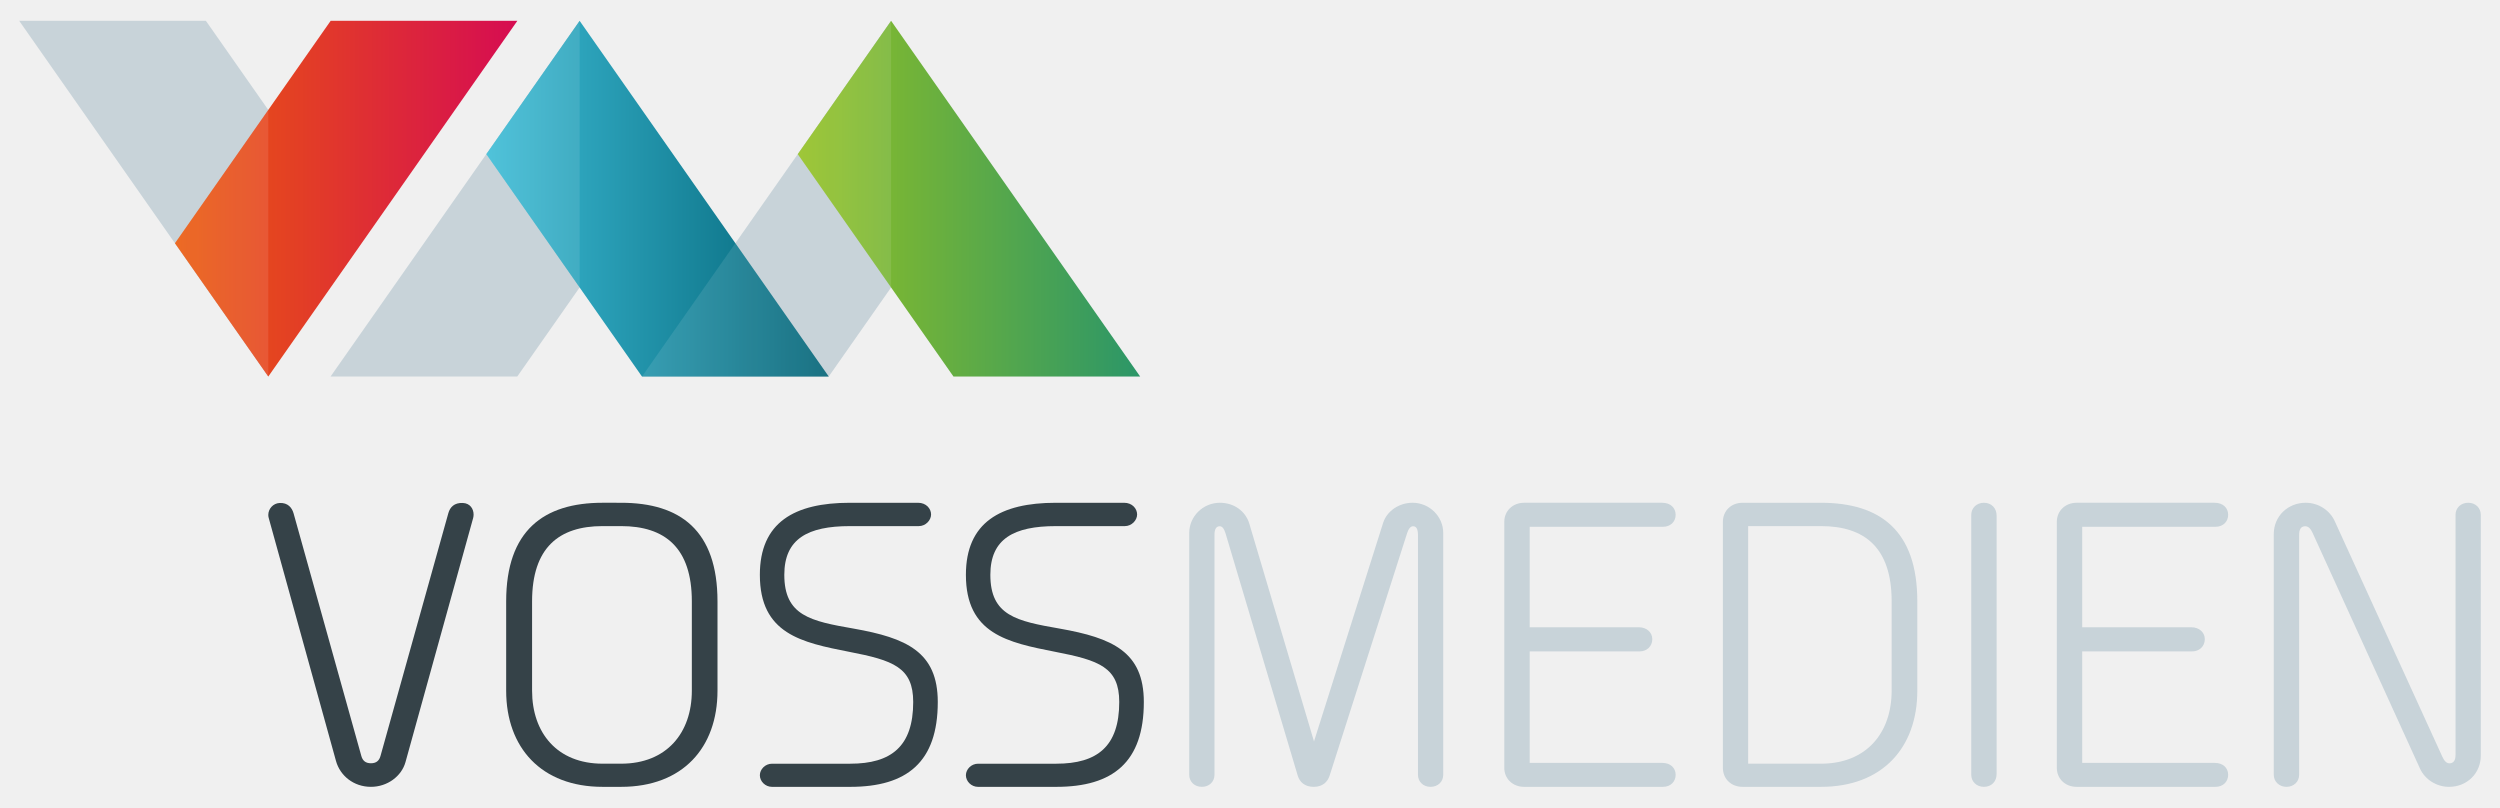
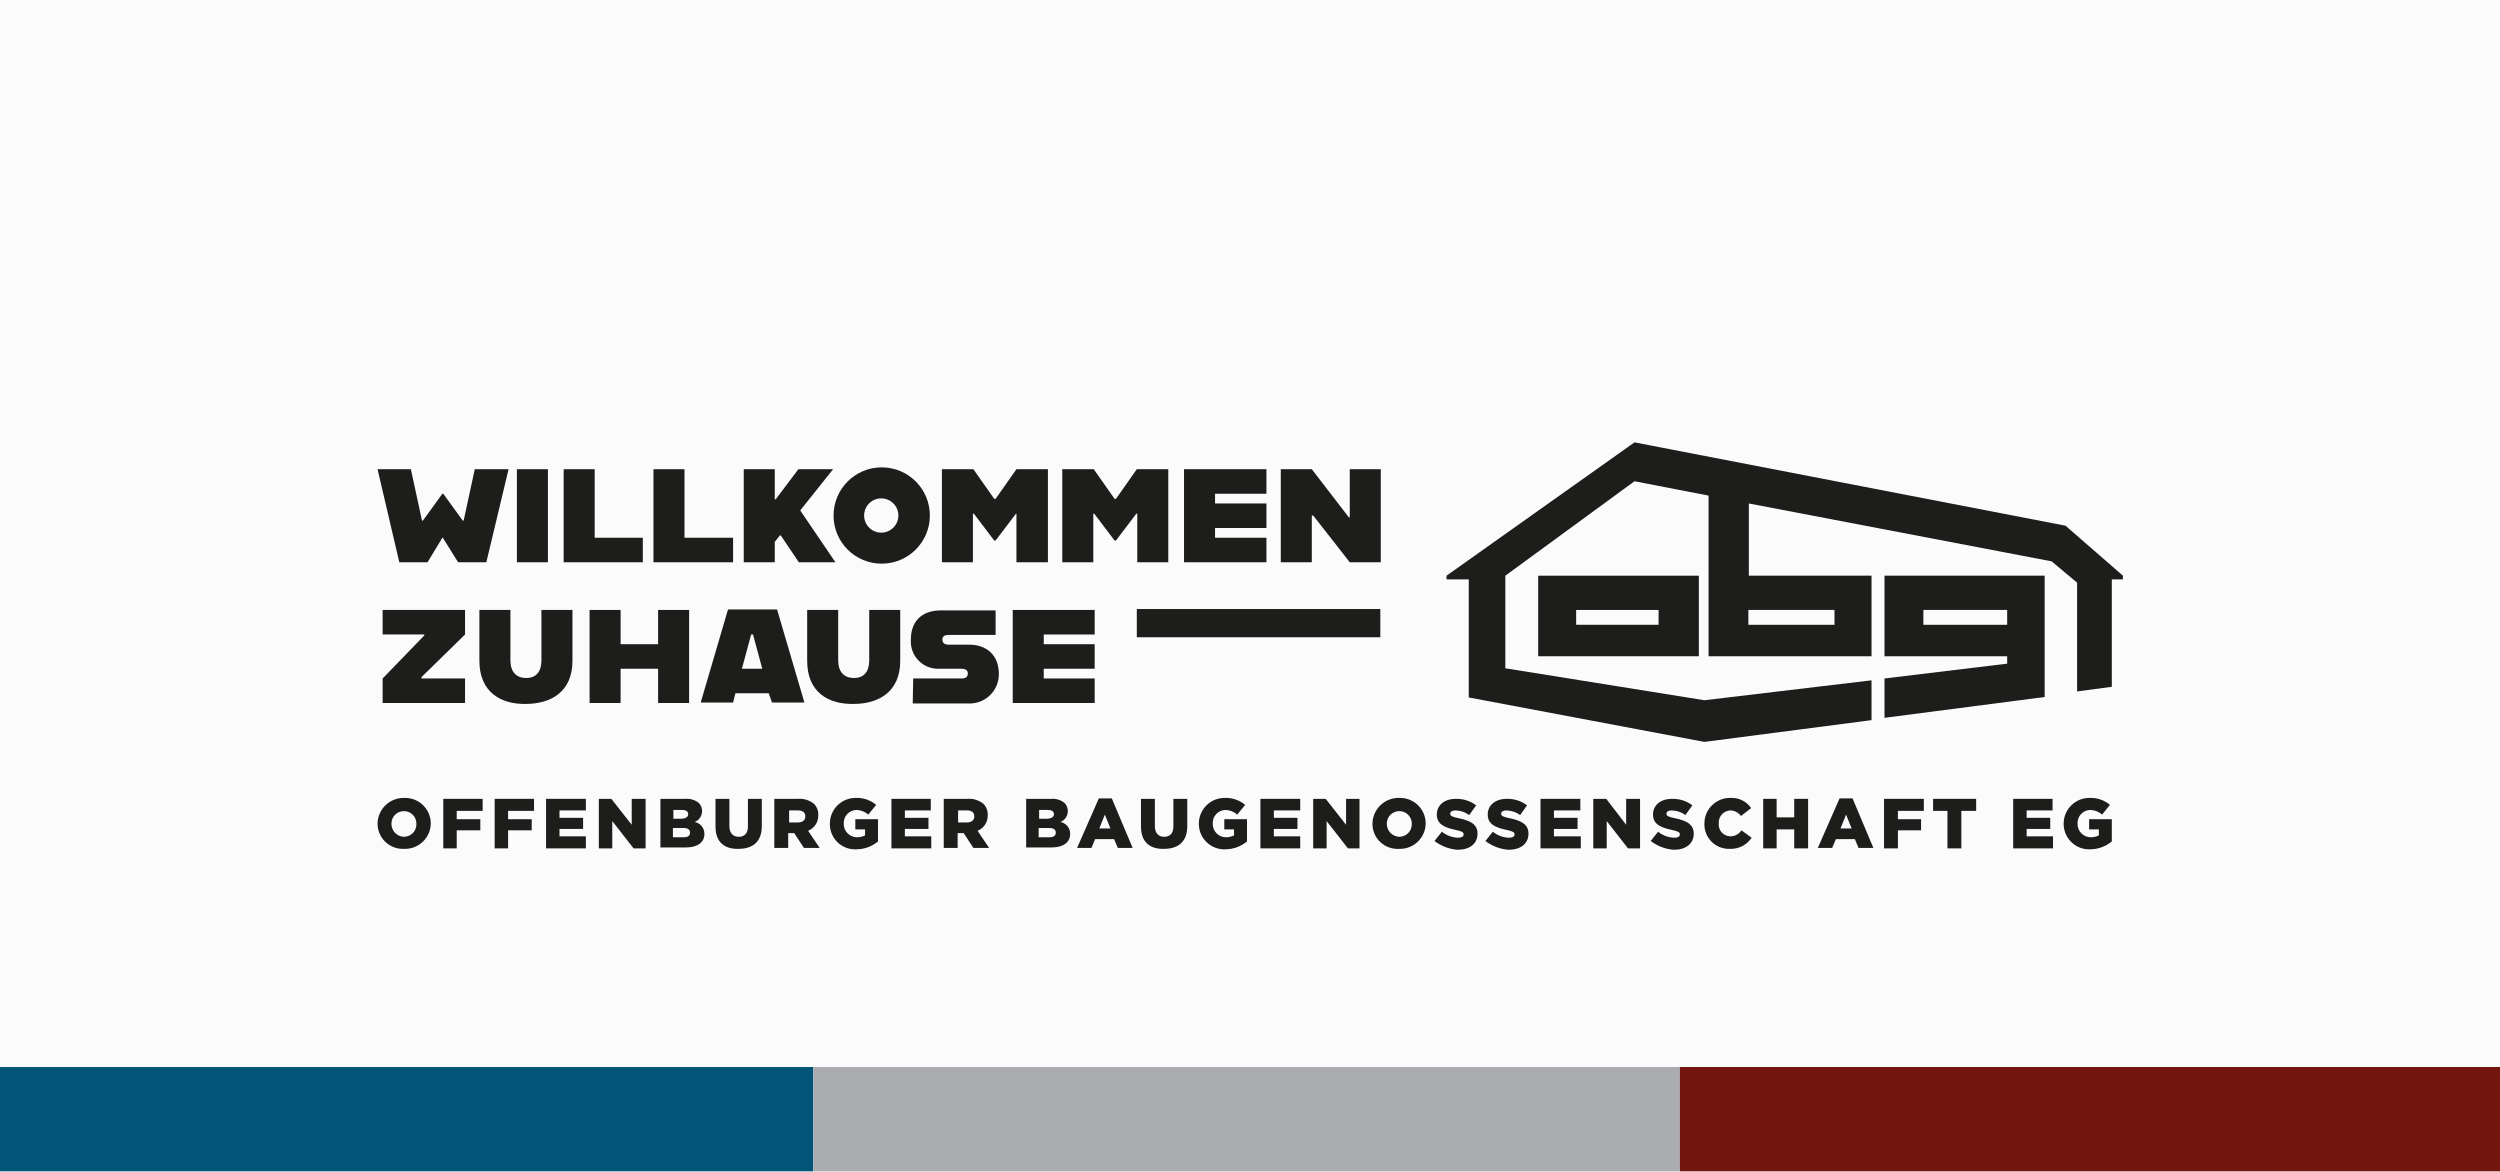
- <svg xmlns="http://www.w3.org/2000/svg" version="1.1" id="Ebene_1" x="0px" y="0px" width="780px" height="252px" viewBox="0 0 780 252" enable-background="new 0 0 780 252" xml:space="preserve">
-   <g>
-     <polygon fill="#C8D3D9" points="248.903,48.091 229.433,75.881 200.303,117.48 258.563,117.48 278.023,89.69 278.023,6.5  " />
-     <polygon fill="#C8D3D9" points="180.853,6.5 180.853,6.511 180.843,6.5  " />
-     <g>
-       <path fill="#354248" d="M139.883,160.11c0.527-1.884,1.864-3.298,4.515-3.186c2.304,0.095,3.363,1.874,3.363,3.622    c0,0.355-0.044,0.713-0.131,1.052l-21.119,76.182c-1.221,4.4-5.645,7.713-10.773,7.713c-5.403,0-9.638-3.476-10.903-8.05    l-20.997-75.843c-0.089-0.314-0.131-0.632-0.131-0.946c0-1.884,1.482-3.635,3.562-3.728c2.555-0.11,3.839,1.483,4.335,3.267    l21.138,75.69c0.426,1.521,1.39,2.254,2.996,2.254c1.581,0,2.545-0.732,2.971-2.254L139.883,160.11z" />
-       <path fill="#354248" d="M193.78,156.864c18.53,0,30.079,8.7,30.079,30.763v27.875c0,17.753-10.844,29.993-30.081,29.993h-5.774    c-19.106,0-30.079-12.23-30.079-29.995v-27.873c0-22.074,11.676-30.766,30.079-30.766L193.78,156.864z M166.01,215.5    c0,13.113,7.787,22.769,21.997,22.769h5.773c14.258,0,22.073-9.66,22.073-22.769v-27.873c0-16.743-8.398-23.482-22.073-23.482    h-5.775c-13.629,0-21.997,6.736-21.997,23.482L166.01,215.5z" />
-       <path fill="#354248" d="M240.871,245.5c-2.117,0-3.796-1.734-3.796-3.622c0-1.852,1.679-3.603,3.796-3.603h24.402    c12.808,0,19.646-5.411,19.646-19.252c0-10.796-6.224-13.006-20.021-15.665c-14.763-2.899-27.823-5.565-27.823-24.017    c0-16.356,10.785-22.476,28.073-22.476h21.301c2.523,0,4.047,1.84,4.047,3.642c0,1.85-1.719,3.641-3.834,3.641h-21.514    c-13.079,0-20.445,3.94-20.445,15.193c0,12.766,8.204,14.446,21.667,16.787c16.423,2.908,26.217,7.231,26.217,22.894    c0,18.786-9.654,26.476-27.313,26.476L240.871,245.5z" />
-       <path fill="#354248" d="M305.156,245.5c-2.116,0-3.796-1.734-3.796-3.622c0-1.852,1.68-3.603,3.796-3.603h24.401    c12.81,0,19.646-5.411,19.646-19.252c0-10.796-6.222-13.006-20.021-15.665c-14.759-2.899-27.821-5.565-27.821-24.017    c0-16.356,10.786-22.476,28.074-22.476h21.302c2.521,0,4.044,1.84,4.044,3.642c0,1.85-1.717,3.641-3.835,3.641h-21.511    c-13.081,0-20.446,3.94-20.446,15.193c0,12.766,8.204,14.446,21.668,16.787c16.42,2.908,26.217,7.231,26.217,22.894    c0,18.786-9.656,26.476-27.315,26.476L305.156,245.5z" />
-       <path fill="#C8D3D9" d="M431.554,163.075c1.195-3.638,4.942-6.214,9.164-6.214c5.286,0,9.567,4.281,9.567,9.416v75.469    c0,2.1-1.591,3.749-3.958,3.749c-2.332,0-3.922-1.649-3.922-3.749v-74.884c0-1.729-0.48-2.557-1.35-2.661    c-0.916-0.109-1.576,0.704-2.053,2.192l-24.157,75.597c-0.641,2.008-2.235,3.505-4.939,3.505c-2.822,0-4.414-1.479-5.021-3.516    l-22.511-75.553c-0.446-1.508-1.112-2.394-2.06-2.226c-0.893,0.159-1.396,0.932-1.396,2.661v74.884c0,2.1-1.592,3.749-3.922,3.749    c-2.369,0-3.959-1.649-3.959-3.749v-75.469c0-5.135,4.282-9.416,9.567-9.416c4.398,0,7.977,2.587,9.166,6.468l20.197,67.993    L431.554,163.075z" />
-       <path fill="#C8D3D9" d="M469.341,162.807c0-3.423,2.656-5.945,6.177-5.945h43.076c2.694,0,4.207,1.688,4.207,3.766    c0,2.098-1.549,3.731-3.959,3.731h-41.581v31.346h34.044c2.513,0,4.212,1.634,4.212,3.731c0,2.226-1.73,3.803-3.96,3.803h-34.296    v34.782h41.333c2.669,0,4.208,1.63,4.208,3.726c0,2.079-1.527,3.749-3.96,3.749h-43.324c-3.521,0-6.177-2.504-6.177-5.927V162.807    z" />
-       <path fill="#C8D3D9" d="M537.538,162.811c0-3.4,2.547-5.946,6.14-5.946h24.443c18.531,0,30.08,8.7,30.08,30.763v27.875    c0,17.757-10.888,29.993-30.08,29.993h-24.443c-3.593,0-6.14-2.528-6.14-5.927V162.811z M590.194,187.627    c0-16.741-8.396-23.482-22.073-23.482h-22.699v74.128h22.699c14.255,0,22.073-9.661,22.073-22.769V187.627z" />
-       <path fill="#C8D3D9" d="M615.03,160.627c0-2.114,1.648-3.766,3.959-3.766c2.308,0,3.956,1.64,3.956,4.019v80.617    c0,2.378-1.648,3.998-3.956,3.998c-2.311,0-3.959-1.634-3.959-3.749V160.627z" />
-       <path fill="#C8D3D9" d="M641.728,162.807c0-3.423,2.654-5.945,6.176-5.945h43.074c2.693,0,4.211,1.688,4.211,3.766    c0,2.098-1.553,3.731-3.961,3.731h-41.582v31.346h34.045c2.512,0,4.211,1.634,4.211,3.731c0,2.226-1.729,3.803-3.957,3.803    h-34.297v34.782h41.33c2.672,0,4.211,1.63,4.211,3.726c0,2.079-1.529,3.749-3.959,3.749h-43.326c-3.521,0-6.176-2.504-6.176-5.927    V162.807z" />
-       <path fill="#C8D3D9" d="M766.128,160.627c0-2.097,1.59-3.766,3.961-3.766c2.328,0,3.918,1.669,3.918,3.766v75.135    c0,5.452-4.24,9.733-9.904,9.733c-3.961,0-7.529-2.334-9.057-5.681l-33.547-73.615c-0.625-1.375-1.418-2.128-2.533-1.998    c-1.055,0.125-1.633,0.932-1.633,2.661v74.884c0,2.115-1.646,3.749-3.957,3.749c-2.25,0-3.959-1.618-3.959-3.749v-75.133    c0-5.46,4.289-9.752,9.982-9.752c3.975,0,7.494,2.363,9.021,5.702l33.609,73.578c0.629,1.373,1.412,2.161,2.506,1.996    c1.023-0.154,1.596-0.931,1.596-2.658L766.128,160.627z" />
+ <svg xmlns="http://www.w3.org/2000/svg" width="540" height="253" viewBox="0 0 540 253">
+   <defs>
+     <clipPath id="a">
+       <rect width="453.5" height="141.7" />
+     </clipPath>
+     <clipPath id="ai">
+       <rect width="453.5" height="141.7" transform="translate(-68.4 -32.7)" />
+     </clipPath>
+     <clipPath id="ay">
+       <rect width="453.5" height="141.7" transform="translate(-202.3 -62.9)" />
+     </clipPath>
+   </defs>
+   <g transform="translate(-690 42)">
+     <rect width="540" height="253" transform="translate(690 -42)" fill="#fff" opacity="0.726" />
+     <g transform="translate(733.25 26.65)">
+       <g clip-path="url(#a)">
+         <path d="M38.3,109.3h0a5.638,5.638,0,0,1,5.8-5.6,5.531,5.531,0,0,1,5.7,5.5h0a5.557,5.557,0,0,1-5.8,5.5,5.451,5.451,0,0,1-5.7-5.4m8.4,0h0a2.7,2.7,0,1,0-5.4-.1h0a2.8,2.8,0,0,0,2.7,2.9,2.711,2.711,0,0,0,2.7-2.8" fill="#1d1d1b" />
+       </g>
+       <g clip-path="url(#a)">
+         <path d="M52.5,103.9H61v2.6H55.4v1.8h5.1v2.4H55.4v3.9H52.5Z" fill="#1d1d1b" />
+       </g>
+       <g clip-path="url(#a)">
+         <path d="M63.6,103.9h8.5v2.6H66.5v1.8h5.1v2.4H66.5v3.9H63.6Z" fill="#1d1d1b" />
+       </g>
+       <g clip-path="url(#a)">
+         <path d="M74.7,103.9h8.6v2.5H77.6V108h5.1v2.4H77.6V112h5.7v2.6H74.7Z" fill="#1d1d1b" />
+       </g>
+       <g clip-path="url(#a)">
+         <path d="M86.1,103.9h2.7l4.4,5.6v-5.6h3v10.7H93.6L89,108.7v5.9H86.1Z" fill="#1d1d1b" />
+       </g>
+       <g clip-path="url(#a)">
+         <path d="M99.3,103.9h5.5a4.03,4.03,0,0,1,2.9.9,2.413,2.413,0,0,1,.7,1.7h0a2.545,2.545,0,0,1-1.6,2.4,2.578,2.578,0,0,1,2.1,2.6h0c0,1.8-1.5,2.9-4,2.9H99.4V103.9Zm6.1,3.3c0-.6-.5-.9-1.3-.9h-1.9v1.9h1.9c.8-.1,1.3-.4,1.3-1Zm-1,3h-2.3v2h2.3c.9,0,1.4-.3,1.4-1h0c0-.6-.4-1-1.4-1" fill="#1d1d1b" />
+       </g>
+       <g clip-path="url(#a)">
+         <path d="M111.3,109.9v-6h3v5.9c0,1.5.8,2.3,2,2.3s2-.7,2-2.2v-6h3v5.9c0,3.4-2,4.9-5,4.9-3.1.1-5-1.5-5-4.8" fill="#1d1d1b" />
+       </g>
+       <g clip-path="url(#a)">
+         <path d="M124.1,103.9h5a4.883,4.883,0,0,1,3.5,1.1,3.327,3.327,0,0,1,.9,2.5h0a3.51,3.51,0,0,1-2.2,3.3l2.5,3.7h-3.4l-2.1-3.2H127v3.2h-3V103.9Zm5,5.1c1,0,1.6-.5,1.6-1.3h0c0-.9-.6-1.3-1.6-1.3h-1.9V109h1.9Z" fill="#1d1d1b" />
+       </g>
+       <g clip-path="url(#a)">
+         <path d="M136,109.3h0a5.552,5.552,0,0,1,5.7-5.6,6.386,6.386,0,0,1,4.3,1.5l-1.7,2.1a4,4,0,0,0-2.6-1,2.8,2.8,0,0,0-2.7,2.9h0a2.865,2.865,0,0,0,2.9,3,3.867,3.867,0,0,0,1.7-.4v-1.3h-2.1v-2.2h4.9v4.8a7.328,7.328,0,0,1-4.6,1.7,5.441,5.441,0,0,1-5.8-5.5" fill="#1d1d1b" />
+       </g>
+       <g clip-path="url(#a)">
+         <path d="M149.3,103.9h8.5v2.5h-5.6V108h5.1v2.4h-5.1V112h5.7v2.6h-8.6Z" fill="#1d1d1b" />
+       </g>
+       <g clip-path="url(#a)">
+         <path d="M160.7,103.9h5a4.883,4.883,0,0,1,3.5,1.1,3.327,3.327,0,0,1,.9,2.5h0a3.51,3.51,0,0,1-2.2,3.3l2.5,3.7H167l-2.1-3.2h-1.3v3.2h-3V103.9Zm4.9,5.1c1,0,1.6-.5,1.6-1.3h0c0-.9-.6-1.3-1.6-1.3h-1.9V109h1.9Z" fill="#1d1d1b" />
+       </g>
+       <g clip-path="url(#a)">
+         <path d="M178.3,103.9h5.5a4.03,4.03,0,0,1,2.9.9,2.413,2.413,0,0,1,.7,1.7h0a2.545,2.545,0,0,1-1.6,2.4,2.578,2.578,0,0,1,2.1,2.6h0c0,1.8-1.5,2.9-4,2.9h-5.5V103.9Zm6.1,3.3c0-.6-.5-.9-1.3-.9h-1.9v1.9h1.9c.8-.1,1.3-.4,1.3-1Zm-1,3h-2.3v2h2.3c.9,0,1.4-.3,1.4-1h0c0-.6-.4-1-1.4-1" fill="#1d1d1b" />
+       </g>
+       <g clip-path="url(#a)">
+         <path d="M194.1,103.8h2.8l4.5,10.7h-3.2l-.8-1.9h-4.1l-.8,1.9h-3.1Zm2.5,6.5-1.2-3-1.2,3Z" fill="#1d1d1b" />
+       </g>
+       <g clip-path="url(#a)">
+         <path d="M203.2,109.9v-6h3v5.9c0,1.5.8,2.3,2,2.3s2-.7,2-2.2v-6h3v5.9c0,3.4-2,4.9-5,4.9-3.1.1-5-1.5-5-4.8" fill="#1d1d1b" />
+       </g>
+       <g clip-path="url(#a)">
+         <path d="M215.7,109.3h0a5.552,5.552,0,0,1,5.7-5.6,6.386,6.386,0,0,1,4.3,1.5l-1.7,2.1a4,4,0,0,0-2.6-1,2.8,2.8,0,0,0-2.7,2.9h0a2.865,2.865,0,0,0,2.9,3,3.867,3.867,0,0,0,1.7-.4v-1.3h-2.1v-2.2h4.9v4.8a7.328,7.328,0,0,1-4.6,1.7,5.5,5.5,0,0,1-5.8-5.5" fill="#1d1d1b" />
+       </g>
+       <g clip-path="url(#a)">
+         <path d="M229,103.9h8.6v2.5h-5.7V108H237v2.4h-5.1V112h5.7v2.6H229Z" fill="#1d1d1b" />
+       </g>
+       <g clip-path="url(#a)">
+         <path d="M240.4,103.9h2.7l4.4,5.6v-5.6h2.9v10.7h-2.5l-4.6-5.9v5.9h-2.9Z" fill="#1d1d1b" />
+       </g>
+       <g clip-path="url(#a)">
+         <path d="M253.2,109.3h0a5.638,5.638,0,0,1,5.8-5.6,5.531,5.531,0,0,1,5.7,5.5h0a5.557,5.557,0,0,1-5.8,5.5,5.392,5.392,0,0,1-5.7-5.4m8.5,0h0a2.7,2.7,0,1,0-5.4-.1h0a2.8,2.8,0,0,0,2.7,2.9,2.711,2.711,0,0,0,2.7-2.8" fill="#1d1d1b" />
+       </g>
+       <g clip-path="url(#a)">
+         <path d="M266.6,113l1.6-2a5.821,5.821,0,0,0,3.5,1.3c.8,0,1.2-.3,1.2-.7h0c0-.5-.4-.7-1.8-1-2.3-.5-4-1.2-4-3.3h0c0-2,1.6-3.4,4.1-3.4a7.016,7.016,0,0,1,4.4,1.4l-1.5,2.1a5.131,5.131,0,0,0-3-1c-.7,0-1.1.3-1.1.7h0c0,.5.4.7,1.9,1,2.4.5,4,1.3,4,3.3h0c0,2.2-1.7,3.5-4.3,3.5a9.232,9.232,0,0,1-5-1.9" fill="#1d1d1b" />
+       </g>
+       <g clip-path="url(#a)">
+         <path d="M277.6,113l1.6-2a5.821,5.821,0,0,0,3.5,1.3c.8,0,1.2-.3,1.2-.7h0c0-.5-.4-.7-1.8-1-2.3-.5-4-1.2-4-3.3h0c0-2,1.6-3.4,4.1-3.4a7.016,7.016,0,0,1,4.4,1.4l-1.5,2.1a5.131,5.131,0,0,0-3-1c-.7,0-1.1.3-1.1.7h0c0,.5.4.7,1.9,1,2.4.5,4,1.3,4,3.3h0c0,2.2-1.7,3.5-4.3,3.5a9.232,9.232,0,0,1-5-1.9" fill="#1d1d1b" />
+       </g>
+       <g clip-path="url(#a)">
+         <path d="M289.5,103.9h8.6v2.5h-5.7V108h5.1v2.4h-5.1V112h5.8v2.6h-8.7Z" fill="#1d1d1b" />
+       </g>
+       <g clip-path="url(#a)">
+         <path d="M300.9,103.9h2.8l4.3,5.6v-5.6h3v10.7h-2.6l-4.6-5.9v5.9h-2.9Z" fill="#1d1d1b" />
+       </g>
+       <g clip-path="url(#a)">
+         <path d="M313.3,113l1.6-2a5.821,5.821,0,0,0,3.5,1.3c.8,0,1.2-.3,1.2-.7h0c0-.5-.4-.7-1.8-1-2.3-.5-4-1.2-4-3.3h0c0-2,1.6-3.4,4.1-3.4a7.016,7.016,0,0,1,4.4,1.4l-1.5,2.1a5.131,5.131,0,0,0-3-1c-.7,0-1.1.3-1.1.7h0c0,.5.4.7,1.9,1,2.4.5,4,1.3,4,3.3h0c0,2.2-1.7,3.5-4.3,3.5a9.232,9.232,0,0,1-5-1.9" fill="#1d1d1b" />
+       </g>
+       <g clip-path="url(#a)">
+         <path d="M324.9,109.3h0a5.528,5.528,0,0,1,5.6-5.6,5.1,5.1,0,0,1,4.5,2.2l-2.2,1.7a2.935,2.935,0,0,0-2.3-1.2,2.614,2.614,0,0,0-2.5,2.8h0a2.557,2.557,0,0,0,2.5,2.8,2.813,2.813,0,0,0,2.4-1.3l2.2,1.6a5.371,5.371,0,0,1-4.7,2.4,5.28,5.28,0,0,1-5.5-5.4" fill="#1d1d1b" />
+       </g>
+       <g clip-path="url(#a)">
+         <path d="M337.6,103.9h2.9v4h3.8v-4h3v10.7h-3v-4.1h-3.8v4.1h-2.9Z" fill="#1d1d1b" />
+       </g>
+       <g clip-path="url(#a)">
+         <path d="M354.1,103.8h2.8l4.5,10.7h-3.2l-.8-1.9h-4.1l-.8,1.9h-3.1Zm2.6,6.5-1.2-3-1.2,3Z" fill="#1d1d1b" />
+       </g>
+       <g clip-path="url(#a)">
+         <path d="M363.7,103.9h8.6v2.6h-5.6v1.8h5v2.4h-5v3.9h-3Z" fill="#1d1d1b" />
+       </g>
+       <g clip-path="url(#a)">
+         <path d="M377.4,106.5h-3.1v-2.6h9.3v2.6h-3.2v8.1h-3Z" fill="#1d1d1b" />
+       </g>
+       <g clip-path="url(#a)">
+         <path d="M391.6,103.9h8.5v2.5h-5.6V108h5.1v2.4h-5.1V112h5.7v2.6h-8.6Z" fill="#1d1d1b" />
+       </g>
+       <g clip-path="url(#a)">
+         <path d="M402.5,109.3h0a5.552,5.552,0,0,1,5.7-5.6,6.385,6.385,0,0,1,4.3,1.5l-1.7,2.1a4,4,0,0,0-2.6-1,2.8,2.8,0,0,0-2.7,2.9h0a2.865,2.865,0,0,0,2.9,3,3.867,3.867,0,0,0,1.7-.4v-1.3H408v-2.2h4.9v4.8a7.328,7.328,0,0,1-4.6,1.7,5.5,5.5,0,0,1-5.8-5.5" fill="#1d1d1b" />
+       </g>
+       <g clip-path="url(#a)">
+         <path d="M289,73.1h34.7V55.7H289Zm26-6.8H297.2V63.1H315Z" fill="#1d1d1b" />
+       </g>
+       <g clip-path="url(#a)">
+         <path d="M402.9,44.9l-93.1-18L269.2,55.7v.8H274V82l50.9,9.6L361,86.9V78.3l-36.1,4.3-43-6.9v-20l27.9-20.4,16,3.1V73.1H361V55.7H334.5V40.1l65.4,12.5,5.5,4.6V80.7l7.5-1V56.5h2.4v-.8ZM353,66.3H334.4V63.1H353Z" fill="#1d1d1b" />
+       </g>
+       <g clip-path="url(#a)">
+         <path d="M363.8,55.7V73.1h26.5v1.6l-26.5,3.2v8.5l34.6-4.5V55.7Zm26.5,10.6H372.2V63.1h18.1Z" fill="#1d1d1b" />
+       </g>
+       <g clip-path="url(#a)">
+         <path d="M38.3,32.7h7.2l2.4,11.1h.2L52.3,38h.2l4.2,5.8h.2l2.4-11.1h7.3L61.8,52.8H55.7l-3.3-5.3h-.1l-3.2,5.3H43Z" fill="#1d1d1b" />
+       </g>
+       <g transform="translate(68.4 32.7)" clip-path="url(#ai)">
+         <rect width="6.7" height="20.1" fill="#1d1d1b" />
+       </g>
+       <g clip-path="url(#a)">
+         <path d="M95.6,47.5v5.3H78.5V32.7h6.7V47.5Z" fill="#1d1d1b" />
+       </g>
+       <g clip-path="url(#a)">
+         <path d="M115.1,47.5v5.3H97.9V32.7h6.7V47.5Z" fill="#1d1d1b" />
+       </g>
+       <g clip-path="url(#a)">
+         <path d="M125.2,47l-1.1,1.4v4.4h-6.7V32.7h6.7v6.5h.2l4.9-6.5h7.5l-7.1,8.9,7.6,11.2h-7.9L125.4,47Z" fill="#1d1d1b" />
+       </g>
+       <g clip-path="url(#a)">
+         <path d="M136.8,42.7a10.4,10.4,0,1,1,10.4,10.4,10.371,10.371,0,0,1-10.4-10.4m14,0a3.7,3.7,0,1,0-7.4,0,3.7,3.7,0,1,0,7.4,0" fill="#1d1d1b" />
+       </g>
+       <g clip-path="url(#a)">
+         <path d="M160.2,32.7H167l4.5,6.4h.3l4.5-6.4h6.8V52.8h-6.8V42.3h-.1l-4.4,5.8h-.3l-4.4-5.8h-.2V52.8h-6.7Z" fill="#1d1d1b" />
+       </g>
+       <g clip-path="url(#a)">
+         <path d="M186.2,32.7H193l4.5,6.4h.3l4.5-6.4h6.8V52.8h-6.7V42.3h-.2l-4.4,5.8h-.3l-4.4-5.8h-.2V52.8h-6.7Z" fill="#1d1d1b" />
+       </g>
+       <g clip-path="url(#a)">
+         <path d="M219.2,38v2.1h11.1v5.3H219.2v2.1h11.1v5.3H212.5V32.7h17.8V38Z" fill="#1d1d1b" />
+       </g>
+       <g clip-path="url(#a)">
+         <path d="M233.4,32.7h6.7l8,10.4h.2V32.7H255V52.8h-6.7l-7.9-10.1h-.3V52.8h-6.7Z" fill="#1d1d1b" />
+       </g>
+       <g clip-path="url(#a)">
+         <path d="M39.4,77.9l9-9.3v-.2h-9V63.1H57.2v5.3l-9.4,9.2v.3h9.4v5.3H39.4Z" fill="#1d1d1b" />
+       </g>
+       <g clip-path="url(#a)">
+         <path d="M60.3,74.1v-11H67V74c0,2.5,1.3,3.8,3.4,3.8s3.3-1.3,3.3-3.8V63.1h6.7v11c0,6.8-4.8,9.3-10.1,9.3-5.3.1-10-2.5-10-9.3" fill="#1d1d1b" />
+       </g>
+       <g clip-path="url(#a)">
+         <path d="M105.6,63.1V83.2H98.9V75.8H90.8v7.4H84.1V63.1h6.7v7.4h8.1V63.1Z" fill="#1d1d1b" />
+       </g>
+       <g clip-path="url(#a)">
+         <path d="M122.8,81.1h-7.2l-.5,2h-7L114,63h10.6l5.9,20.1h-7Zm-1.4-5.3-2-7.4H119l-2,7.4Z" fill="#1d1d1b" />
+       </g>
+       <g clip-path="url(#a)">
+         <path d="M131.1,74.1v-11h6.7V74c0,2.5,1.3,3.8,3.4,3.8s3.3-1.3,3.3-3.8V63.1h6.7v11c0,6.8-4.8,9.3-10.1,9.3-5.4.1-10-2.5-10-9.3" fill="#1d1d1b" />
+       </g>
+       <g clip-path="url(#a)">
+         <path d="M154,77.9h10.5c.9,0,1.3-.4,1.3-1.1,0-.6-.4-1-1.4-1h-4.8a5.879,5.879,0,0,1-6.1-6.3c0-4.7,3.2-6.3,6.4-6.3h11.9v5.3H161.6c-.8,0-1.3.3-1.3,1s.5,1.1,1.3,1.1h4.5c3.8,0,6.4,2.3,6.4,6.3a6.306,6.306,0,0,1-6.6,6.4h-12Z" fill="#1d1d1b" />
+       </g>
+       <g clip-path="url(#a)">
+         <path d="M182.2,68.4v2.1h11v5.3h-11v2.1h11v5.3H175.5V63.1h17.7v5.3Z" fill="#1d1d1b" />
+       </g>
+       <g transform="translate(202.3 62.9)" clip-path="url(#ay)">
+         <rect width="52.6" height="6.1" fill="#1d1d1b" />
+       </g>
    </g>
-     <polygon fill="#C8D3D9" points="64.243,6.5 5.993,6.5 54.583,75.891 83.703,117.48 83.703,34.29  " />
-     <polygon fill="#C8D3D9" points="180.843,6.5 151.723,48.091 103.133,117.48 161.383,117.48 180.843,89.69 180.853,89.69    180.853,6.511  " />
-     <linearGradient id="SVGID_1_" gradientUnits="userSpaceOnUse" x1="54.583" y1="61.99" x2="161.413" y2="61.99">
-       <stop offset="0" style="stop-color:#EA5B0C" />
-       <stop offset="1" style="stop-color:#D60C52" />
-     </linearGradient>
-     <polygon fill="url(#SVGID_1_)" points="103.163,6.5 83.703,34.29 54.583,75.891 83.703,117.48 112.833,75.891 161.413,6.5  " />
-     <linearGradient id="SVGID_2_" gradientUnits="userSpaceOnUse" x1="151.723" y1="61.99" x2="258.563" y2="61.99">
-       <stop offset="0" style="stop-color:#3DBCD6" />
-       <stop offset="1" style="stop-color:#016275" />
-     </linearGradient>
-     <polygon fill="url(#SVGID_2_)" points="229.433,75.881 209.973,48.091 180.853,6.511 180.843,6.5 151.723,48.091 180.843,89.69    200.303,117.48 258.563,117.48  " />
-     <linearGradient id="SVGID_3_" gradientUnits="userSpaceOnUse" x1="248.903" y1="61.99" x2="355.733" y2="61.99">
-       <stop offset="0" style="stop-color:#94C122" />
-       <stop offset="1" style="stop-color:#2B9668" />
-     </linearGradient>
-     <polygon fill="url(#SVGID_3_)" points="307.153,48.091 278.023,6.5 248.903,48.091 278.023,89.69 297.483,117.48 355.733,117.48     " />
-     <polygon opacity="0.1" fill="#FFFFFF" points="180.853,6.511 180.853,89.69 180.843,89.69 151.723,48.091 180.843,6.5  " />
-     <polygon opacity="0.1" fill="#FFFFFF" points="258.563,117.48 200.303,117.48 229.433,75.881  " />
-     <polygon opacity="0.1" fill="#FFFFFF" points="278.023,6.5 278.023,89.69 248.903,48.091  " />
-     <polygon opacity="0.1" fill="#FFFFFF" points="83.703,34.29 83.703,117.48 54.583,75.891  " />
+     <path d="M59.528-17.161H235.2V-39.685H59.528Z" transform="translate(630.472 228.161)" fill="#025577" />
+     <path d="M130.394-17.161H317.578V-39.685H130.394Z" transform="translate(735.279 228.161)" fill="#abacaf" />
+     <path d="M190.866-17.161H368.009V-39.685H190.866Z" transform="translate(861.991 228.161)" fill="#73160e" />
  </g>
</svg>
